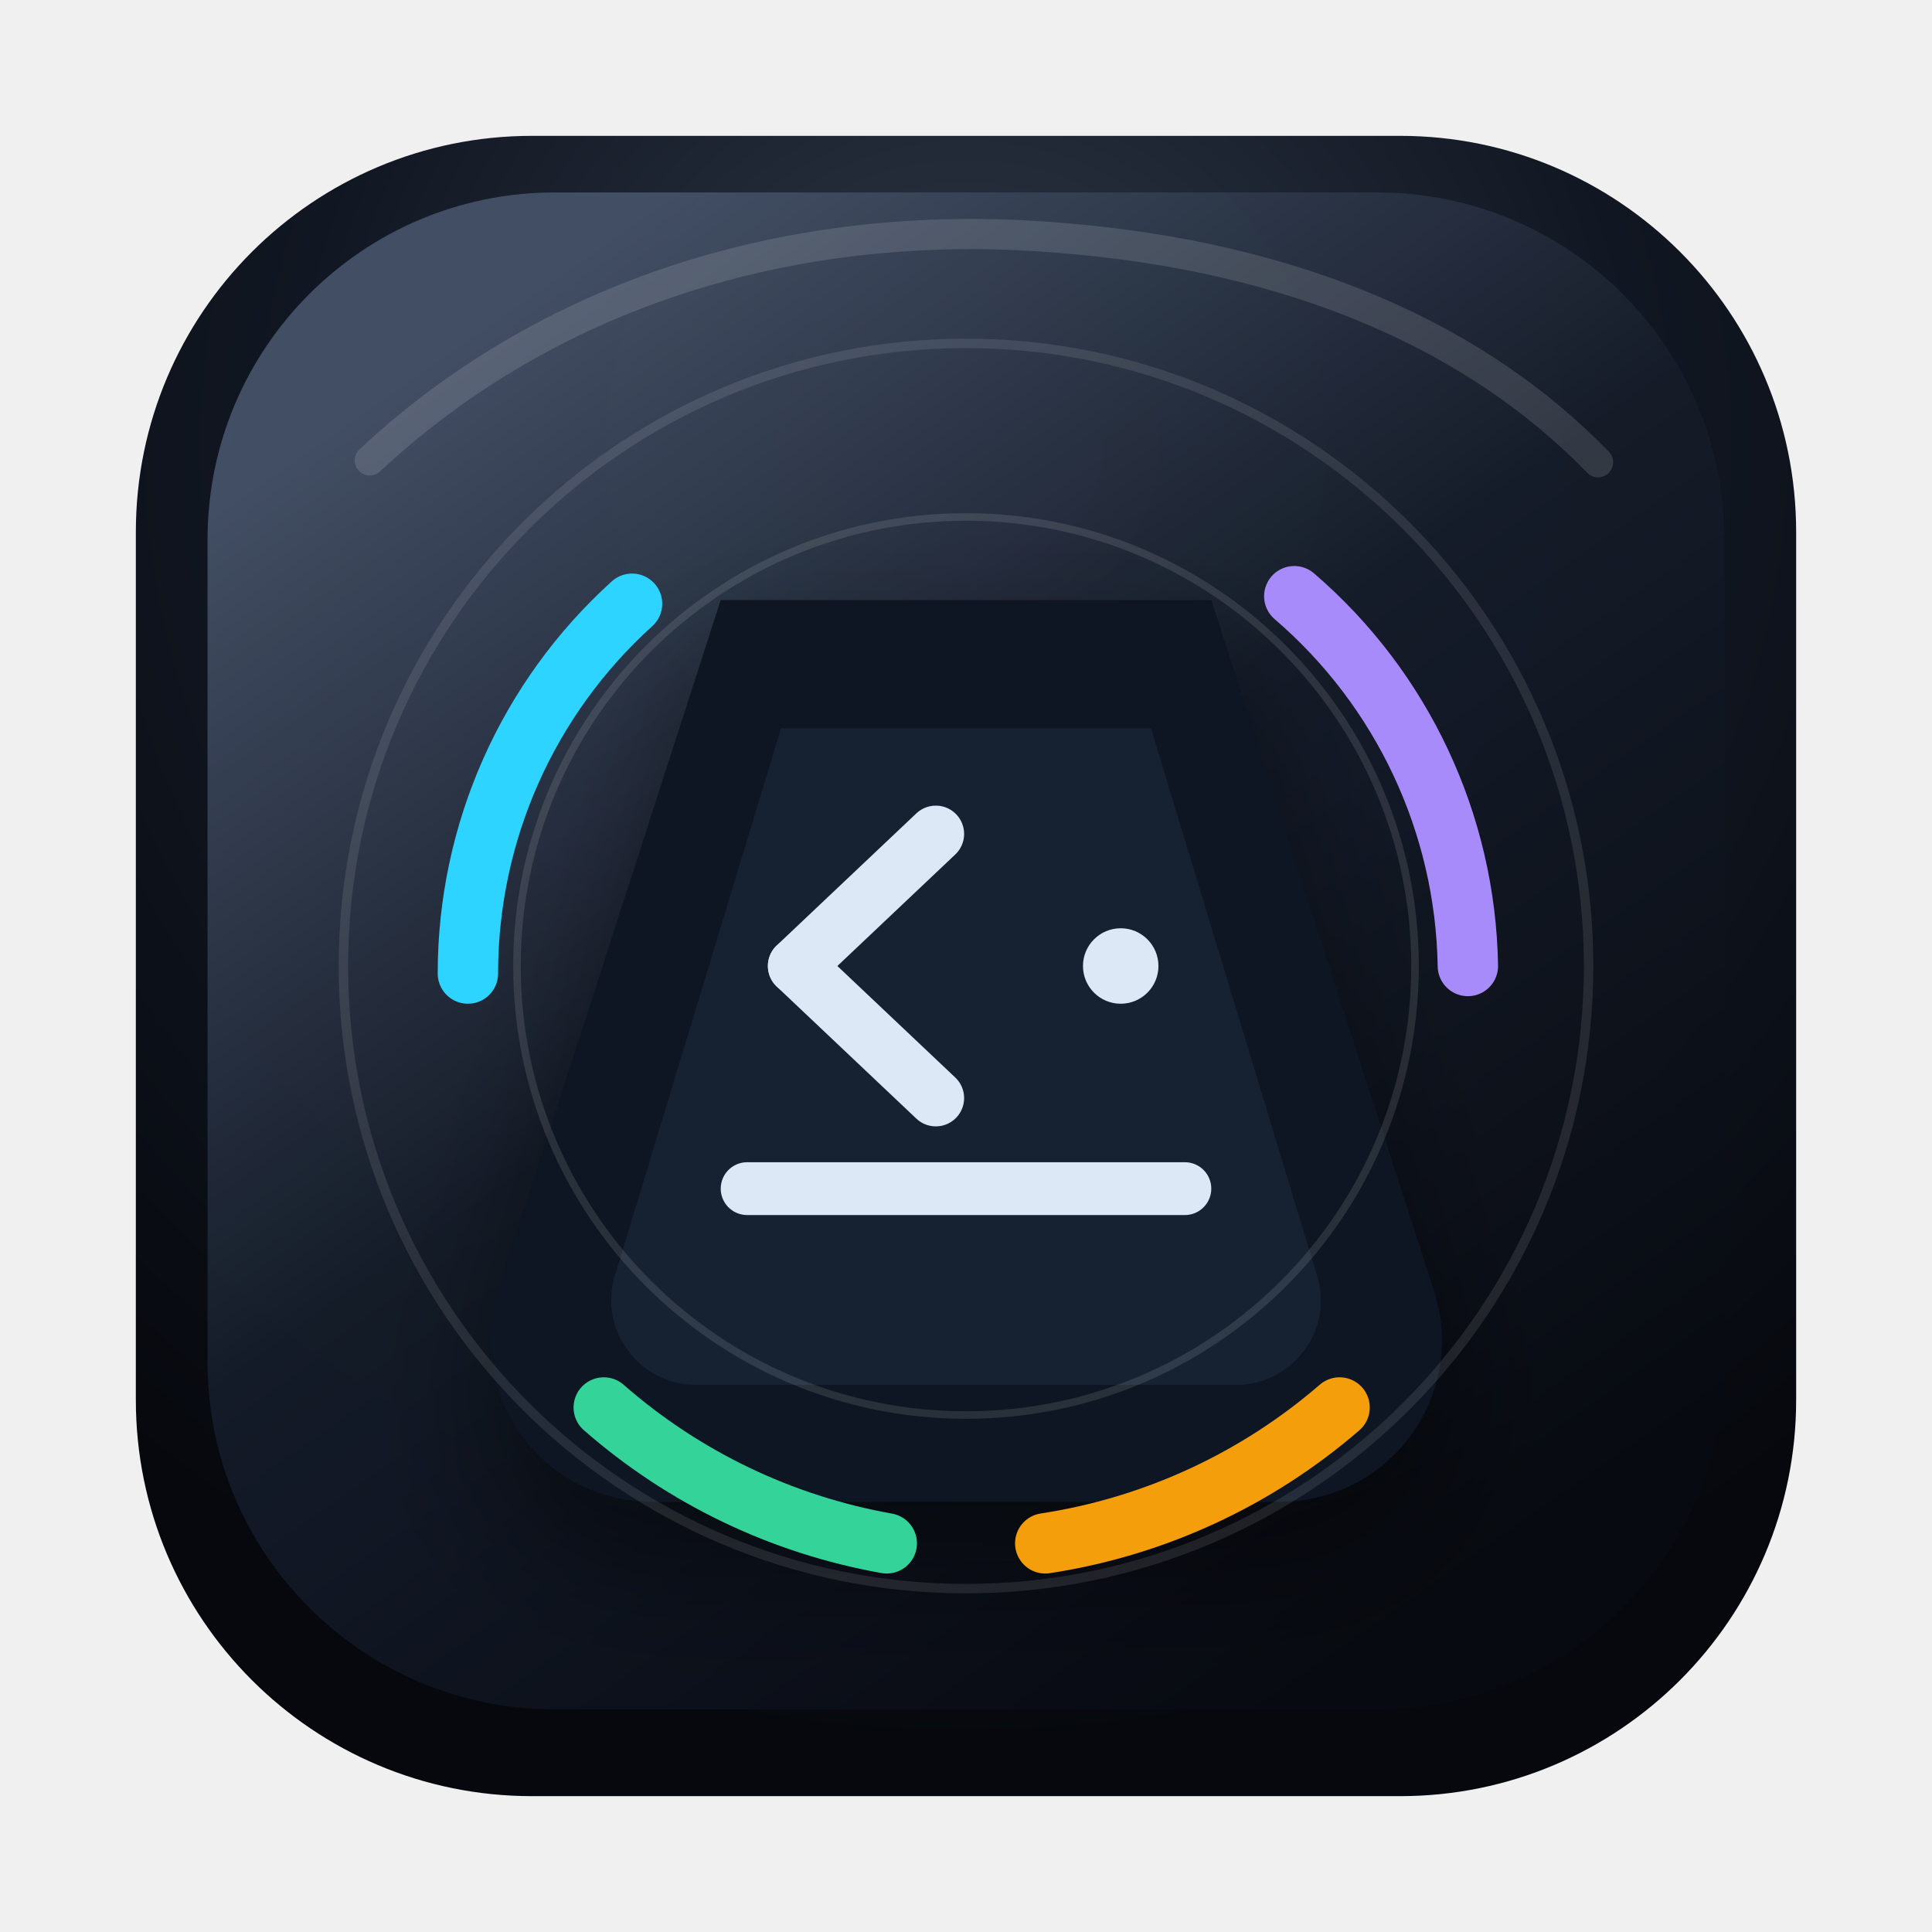
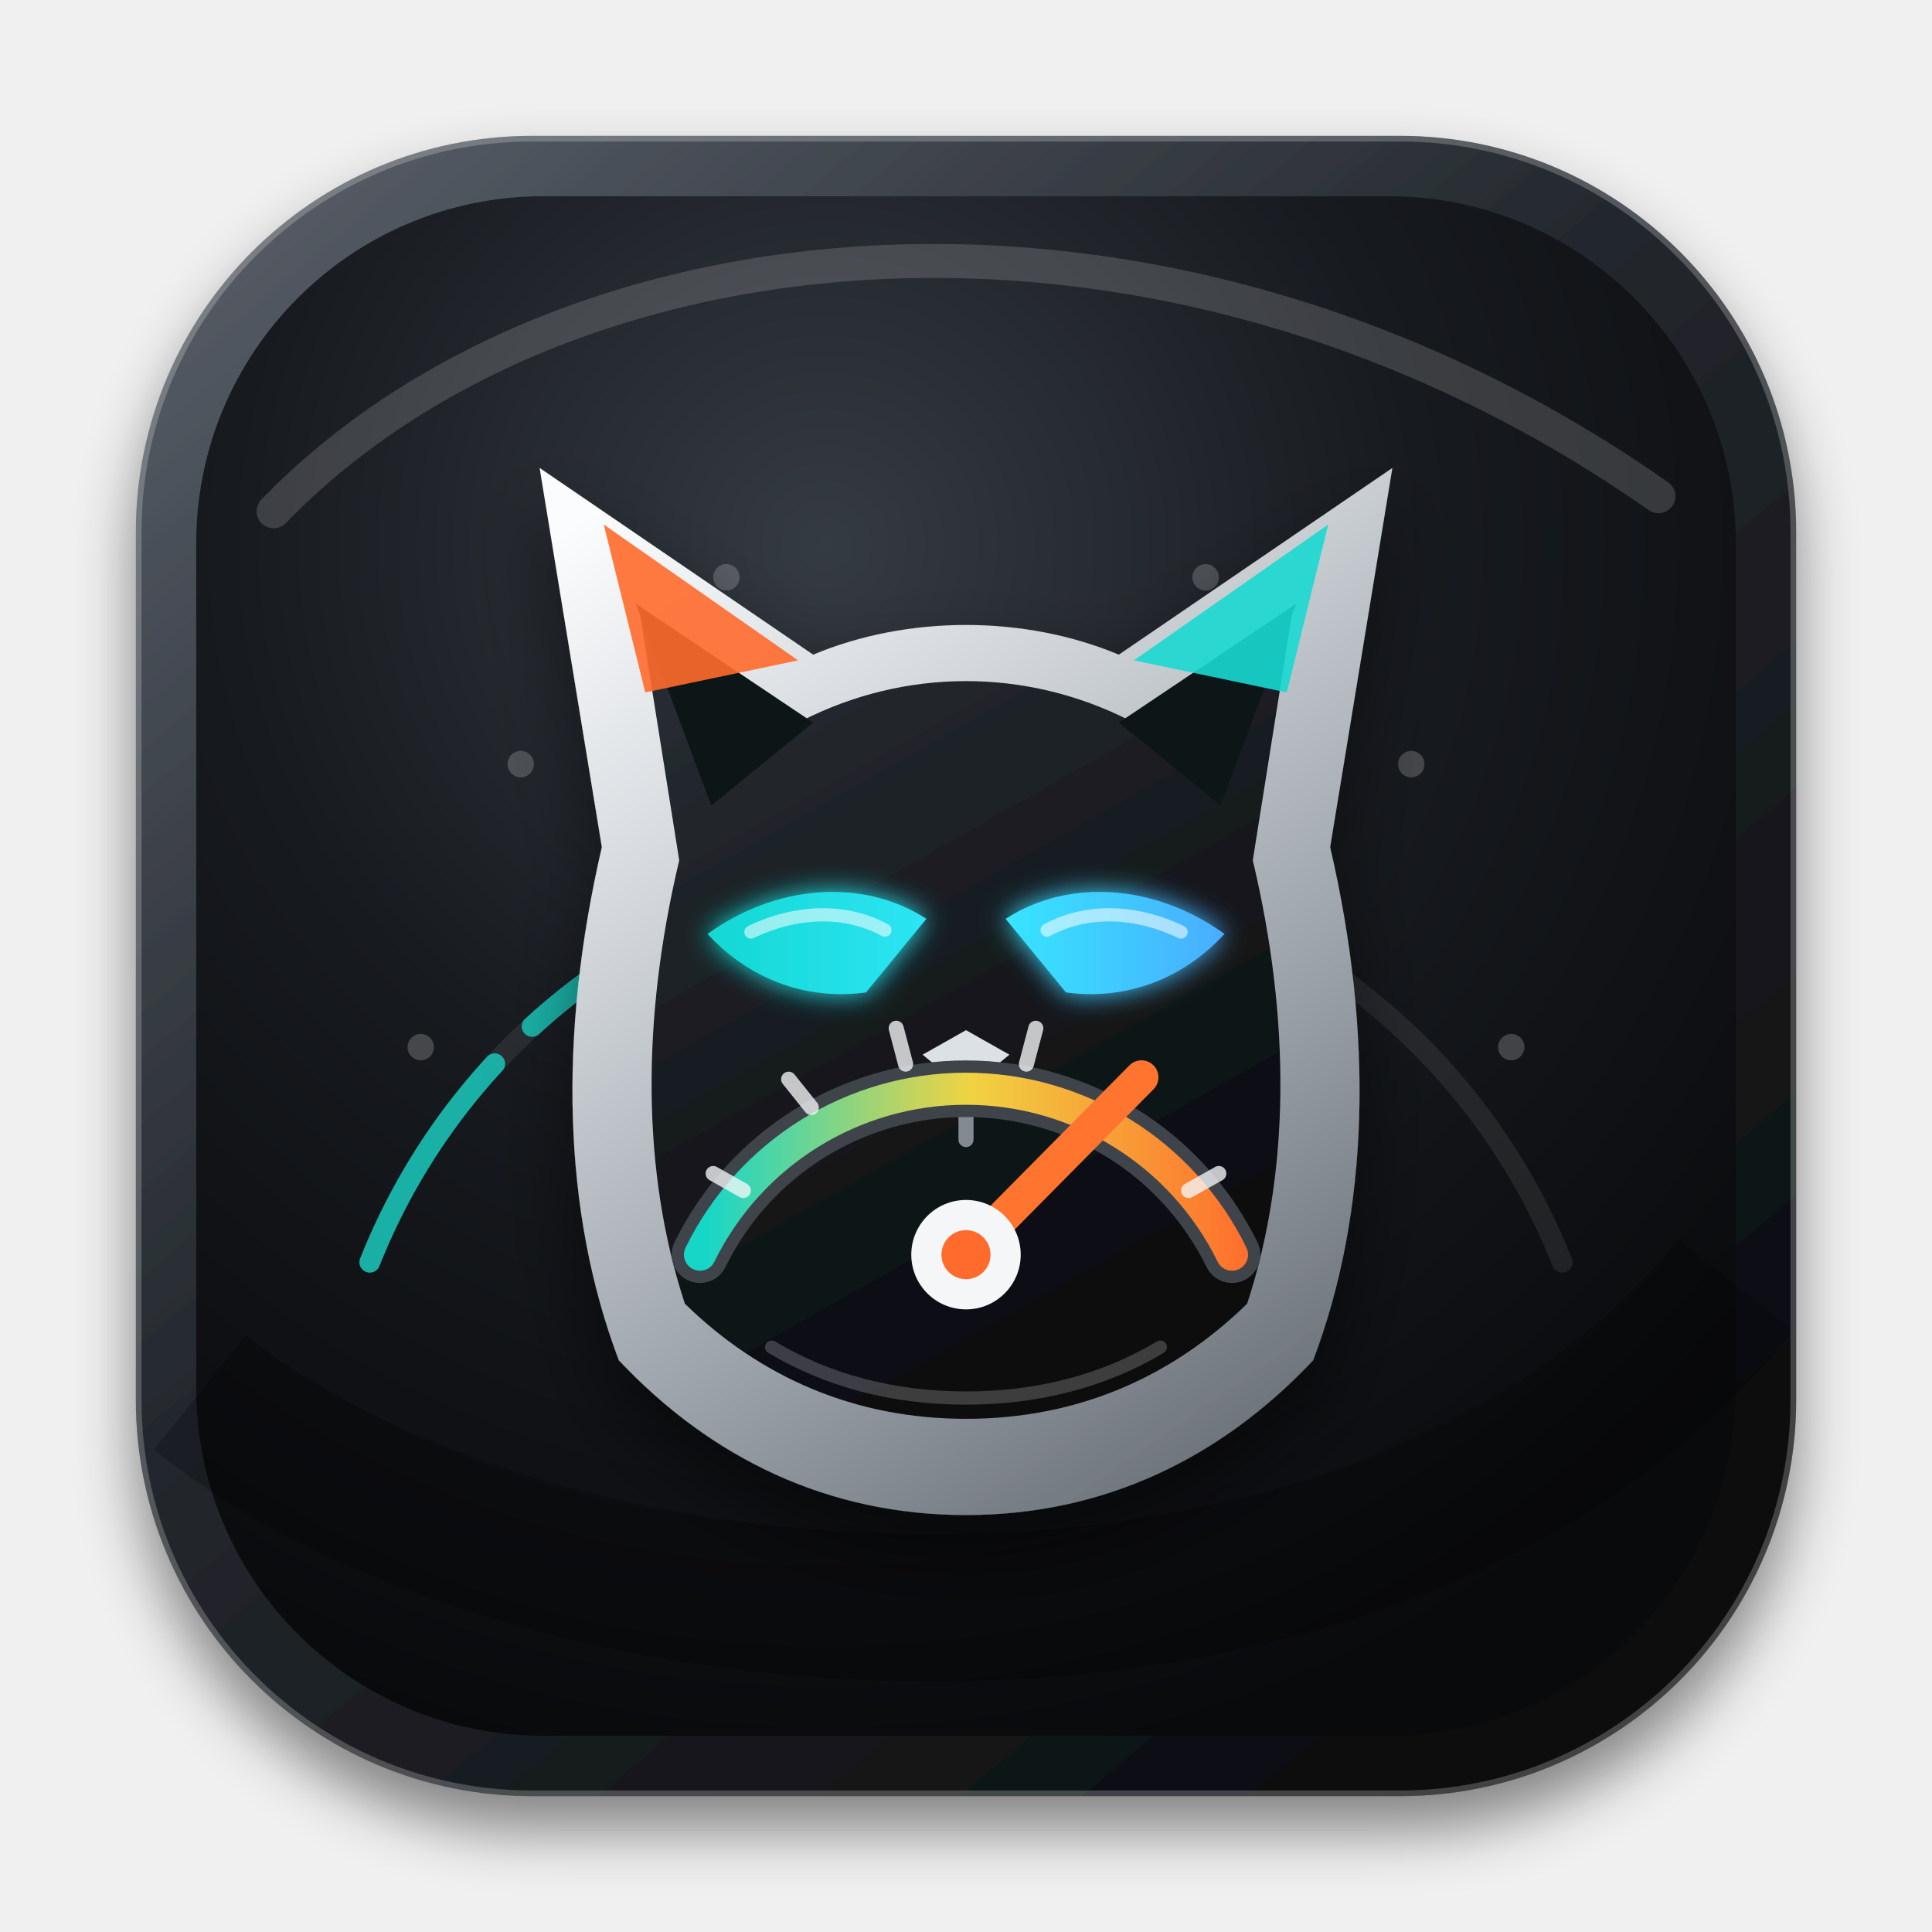
<svg xmlns="http://www.w3.org/2000/svg" viewBox="0 0 1024 1024">
  <defs>
-     <radialGradient id="baseGlow" cx="50%" cy="18%" r="80%">
-       <stop offset="0%" stop-color="#2f3847" />
-       <stop offset="52%" stop-color="#111722" />
-       <stop offset="100%" stop-color="#06080d" />
+     <linearGradient id="shell" x1="150" y1="96" x2="860" y2="940" gradientUnits="userSpaceOnUse">
+       <stop offset="0" stop-color="#555c65" />
+       <stop offset="0.42" stop-color="#24282e" />
+       <stop offset="1" stop-color="#08090b" />
+     </linearGradient>
+     <radialGradient id="cockpit" cx="0" cy="0" r="1" gradientTransform="translate(438 292) rotate(62) scale(650)" gradientUnits="userSpaceOnUse">
+       <stop stop-color="#353b43" />
+       <stop offset="0.48" stop-color="#171a1f" />
+       <stop offset="1" stop-color="#090a0c" />
    </radialGradient>
-     <linearGradient id="glass" x1="20%" y1="8%" x2="80%" y2="94%">
-       <stop offset="0%" stop-color="#445066" />
-       <stop offset="45%" stop-color="#151c29" />
-       <stop offset="100%" stop-color="#070a10" />
+     <linearGradient id="metal" x1="330" y1="260" x2="705" y2="800" gradientUnits="userSpaceOnUse">
+       <stop stop-color="#fbfcfd" />
+       <stop offset="0.24" stop-color="#d9dde1" />
+       <stop offset="0.62" stop-color="#9da4ab" />
+       <stop offset="1" stop-color="#60666d" />
    </linearGradient>
-     <linearGradient id="console" x1="18%" y1="0%" x2="82%" y2="100%">
-       <stop offset="0%" stop-color="#f8fbff" />
-       <stop offset="100%" stop-color="#8fa2b8" />
+     <linearGradient id="face" x1="392" y1="356" x2="620" y2="760" gradientUnits="userSpaceOnUse">
+       <stop stop-color="#262b31" />
+       <stop offset="0.55" stop-color="#121519" />
+       <stop offset="1" stop-color="#08090b" />
    </linearGradient>
-     <filter id="shadow" x="-20%" y="-20%" width="140%" height="150%">
-       <feDropShadow dx="0" dy="34" stdDeviation="34" flood-color="#000" flood-opacity="0.45" />
+     <linearGradient id="telemetry" x1="366" y1="515" x2="662" y2="515" gradientUnits="userSpaceOnUse">
+       <stop stop-color="#11d7d0" />
+       <stop offset="0.54" stop-color="#36e8ff" />
+       <stop offset="1" stop-color="#4ba7ff" />
+     </linearGradient>
+     <linearGradient id="signal" x1="374" y1="0" x2="666" y2="0" gradientUnits="userSpaceOnUse">
+       <stop stop-color="#16d6c8" />
+       <stop offset="0.48" stop-color="#f0d342" />
+       <stop offset="1" stop-color="#ff6b2c" />
+     </linearGradient>
+     <filter id="outerShadow" x="-20%" y="-20%" width="140%" height="145%">
+       <feDropShadow dx="0" dy="18" stdDeviation="16" flood-color="#000000" flood-opacity="0.46" />
    </filter>
+     <filter id="maskShadow" x="-30%" y="-30%" width="160%" height="170%">
+       <feDropShadow dx="0" dy="20" stdDeviation="20" flood-color="#000000" flood-opacity="0.5" />
+     </filter>
+     <filter id="cyanGlow" x="-30%" y="-80%" width="160%" height="260%">
+       <feGaussianBlur stdDeviation="7" result="blur" />
+       <feMerge>
+         <feMergeNode in="blur" />
+         <feMergeNode in="SourceGraphic" />
+       </feMerge>
+     </filter>
+     <clipPath id="iconClip">
+       <rect x="72" y="72" width="880" height="880" rx="210" />
+     </clipPath>
  </defs>
-   <rect x="72" y="72" width="880" height="880" rx="210" fill="url(#baseGlow)" />
-   <rect x="110" y="102" width="804" height="804" rx="184" fill="url(#glass)" opacity="0.96" />
-   <path d="M196 244c92-86 221-130 365-118 128 10 223 54 286 119" fill="none" stroke="#ffffff" stroke-width="16" opacity="0.13" stroke-linecap="round" />
-   <g filter="url(#shadow)">
-     <path d="M264 684 382 318h260l118 366c18 55-23 112-82 112H346c-59 0-100-57-82-112Z" fill="#101722" />
-     <path d="M326 676 414 386h196l88 290c9 29-13 58-43 58H369c-30 0-52-29-43-58Z" fill="#182232" />
-     <path d="M396 630h232" stroke="#dce8f6" stroke-width="28" stroke-linecap="round" />
-     <path d="M422 512 496 442" stroke="#dce8f6" stroke-width="30" stroke-linecap="round" />
-     <path d="M496 582 422 512" stroke="#dce8f6" stroke-width="30" stroke-linecap="round" />
-     <circle cx="594" cy="512" r="20" fill="#dce8f6" />
+   <g filter="url(#outerShadow)">
+     <rect x="72" y="72" width="880" height="880" rx="210" fill="url(#shell)" />
  </g>
-   <path d="M248 516a264 264 0 0 1 87-196" fill="none" stroke="#2dd4ff" stroke-width="32" stroke-linecap="round" />
-   <path d="M686 316a264 264 0 0 1 92 196" fill="none" stroke="#a78bfa" stroke-width="32" stroke-linecap="round" />
-   <path d="M320 746a310 310 0 0 0 150 72" fill="none" stroke="#34d399" stroke-width="32" stroke-linecap="round" />
-   <path d="M554 818a310 310 0 0 0 156-72" fill="none" stroke="#f59e0b" stroke-width="32" stroke-linecap="round" />
-   <circle cx="512" cy="512" r="330" fill="none" stroke="#ffffff" stroke-width="5" opacity="0.1" />
-   <circle cx="512" cy="512" r="238" fill="none" stroke="#ffffff" stroke-width="4" opacity="0.11" />
+   <g clip-path="url(#iconClip)">
+     <rect x="104" y="104" width="816" height="816" rx="184" fill="url(#cockpit)" />
+     <path d="M145 271C299 112 618 80 879 263" fill="none" stroke="#ffffff" stroke-width="18" stroke-linecap="round" opacity="0.16" />
+     <path d="M106 738C290 886 735 913 920 681" fill="none" stroke="#000000" stroke-width="78" opacity="0.24" />
+     <path d="M196 669A340 340 0 0 1 828 669" fill="none" stroke="#ffffff" stroke-width="11" stroke-linecap="round" opacity="0.08" />
+     <path d="M196 669A340 340 0 0 1 828 669" fill="none" stroke="url(#signal)" stroke-width="11" stroke-linecap="round" stroke-dasharray="125 28 76 28 125 900" opacity="0.78" />
+     <g fill="#ffffff" opacity="0.2">
+       <circle cx="223" cy="555" r="7" />
+       <circle cx="276" cy="405" r="7" />
+       <circle cx="385" cy="306" r="7" />
+       <circle cx="639" cy="306" r="7" />
+       <circle cx="748" cy="405" r="7" />
+       <circle cx="801" cy="555" r="7" />
+     </g>
+     <g filter="url(#maskShadow)">
+       <path d="M328 721C298 642 296 548 319 449L286 248L431 347C481 326 543 326 593 347L738 248L705 449C728 548 726 642 696 721C647 773 585 803 512 803C439 803 377 773 328 721Z" fill="url(#metal)" />
+       <path d="M363 691C340 621 340 540 360 456L339 324L425 382C480 354 544 354 599 382L685 324L664 456C684 540 684 621 661 691C621 730 571 752 512 752C453 752 403 730 363 691Z" fill="url(#face)" />
+       <path d="M337 320L431 383L377 427Z" fill="#111419" />
+       <path d="M687 320L593 383L647 427Z" fill="#111419" />
+       <path d="M320 278L423 350L342 367Z" fill="#ff6b2c" opacity="0.9" />
+       <path d="M704 278L601 350L682 367Z" fill="#18d9d2" opacity="0.9" />
+     </g>
+     <g filter="url(#cyanGlow)">
+       <path d="M375 495C411 469 457 465 491 487L459 526C430 530 399 521 375 495Z" fill="url(#telemetry)" />
+       <path d="M649 495C613 469 567 465 533 487L565 526C594 530 625 521 649 495Z" fill="url(#telemetry)" />
+     </g>
+     <path d="M398 494C423 482 449 482 469 493" fill="none" stroke="#ffffff" stroke-width="7" stroke-linecap="round" opacity="0.55" />
+     <path d="M626 494C601 482 575 482 555 493" fill="none" stroke="#ffffff" stroke-width="7" stroke-linecap="round" opacity="0.55" />
+     <path d="M489 559L512 546L535 559L512 578Z" fill="#dce1e5" />
+     <path d="M512 579V604" stroke="#838a91" stroke-width="8" stroke-linecap="round" />
+     <path d="M371 665A157 157 0 0 1 653 665" fill="none" stroke="#3e444a" stroke-width="30" stroke-linecap="round" />
+     <path d="M371 665A157 157 0 0 1 653 665" fill="none" stroke="url(#signal)" stroke-width="17" stroke-linecap="round" />
+     <g stroke="#f5f7f8" stroke-width="8" stroke-linecap="round" opacity="0.78">
+       <path d="M394 631L378 622" />
+       <path d="M430 587L418 572" />
+       <path d="M480 564L475 545" />
+       <path d="M544 564L549 545" />
+       <path d="M594 587L606 572" />
+       <path d="M630 631L646 622" />
+     </g>
+     <path d="M512 665L605 571" stroke="#ff742e" stroke-width="18" stroke-linecap="round" />
+     <circle cx="512" cy="665" r="29" fill="#f4f6f7" />
+     <circle cx="512" cy="665" r="13" fill="#ff6b2c" />
+     <path d="M409 714C439 732 474 741 512 741C550 741 585 732 615 714" fill="none" stroke="#ffffff" stroke-width="7" stroke-linecap="round" opacity="0.2" />
+     <rect x="73" y="73" width="878" height="878" rx="209" fill="none" stroke="#ffffff" stroke-width="4" opacity="0.22" />
+   </g>
</svg>
